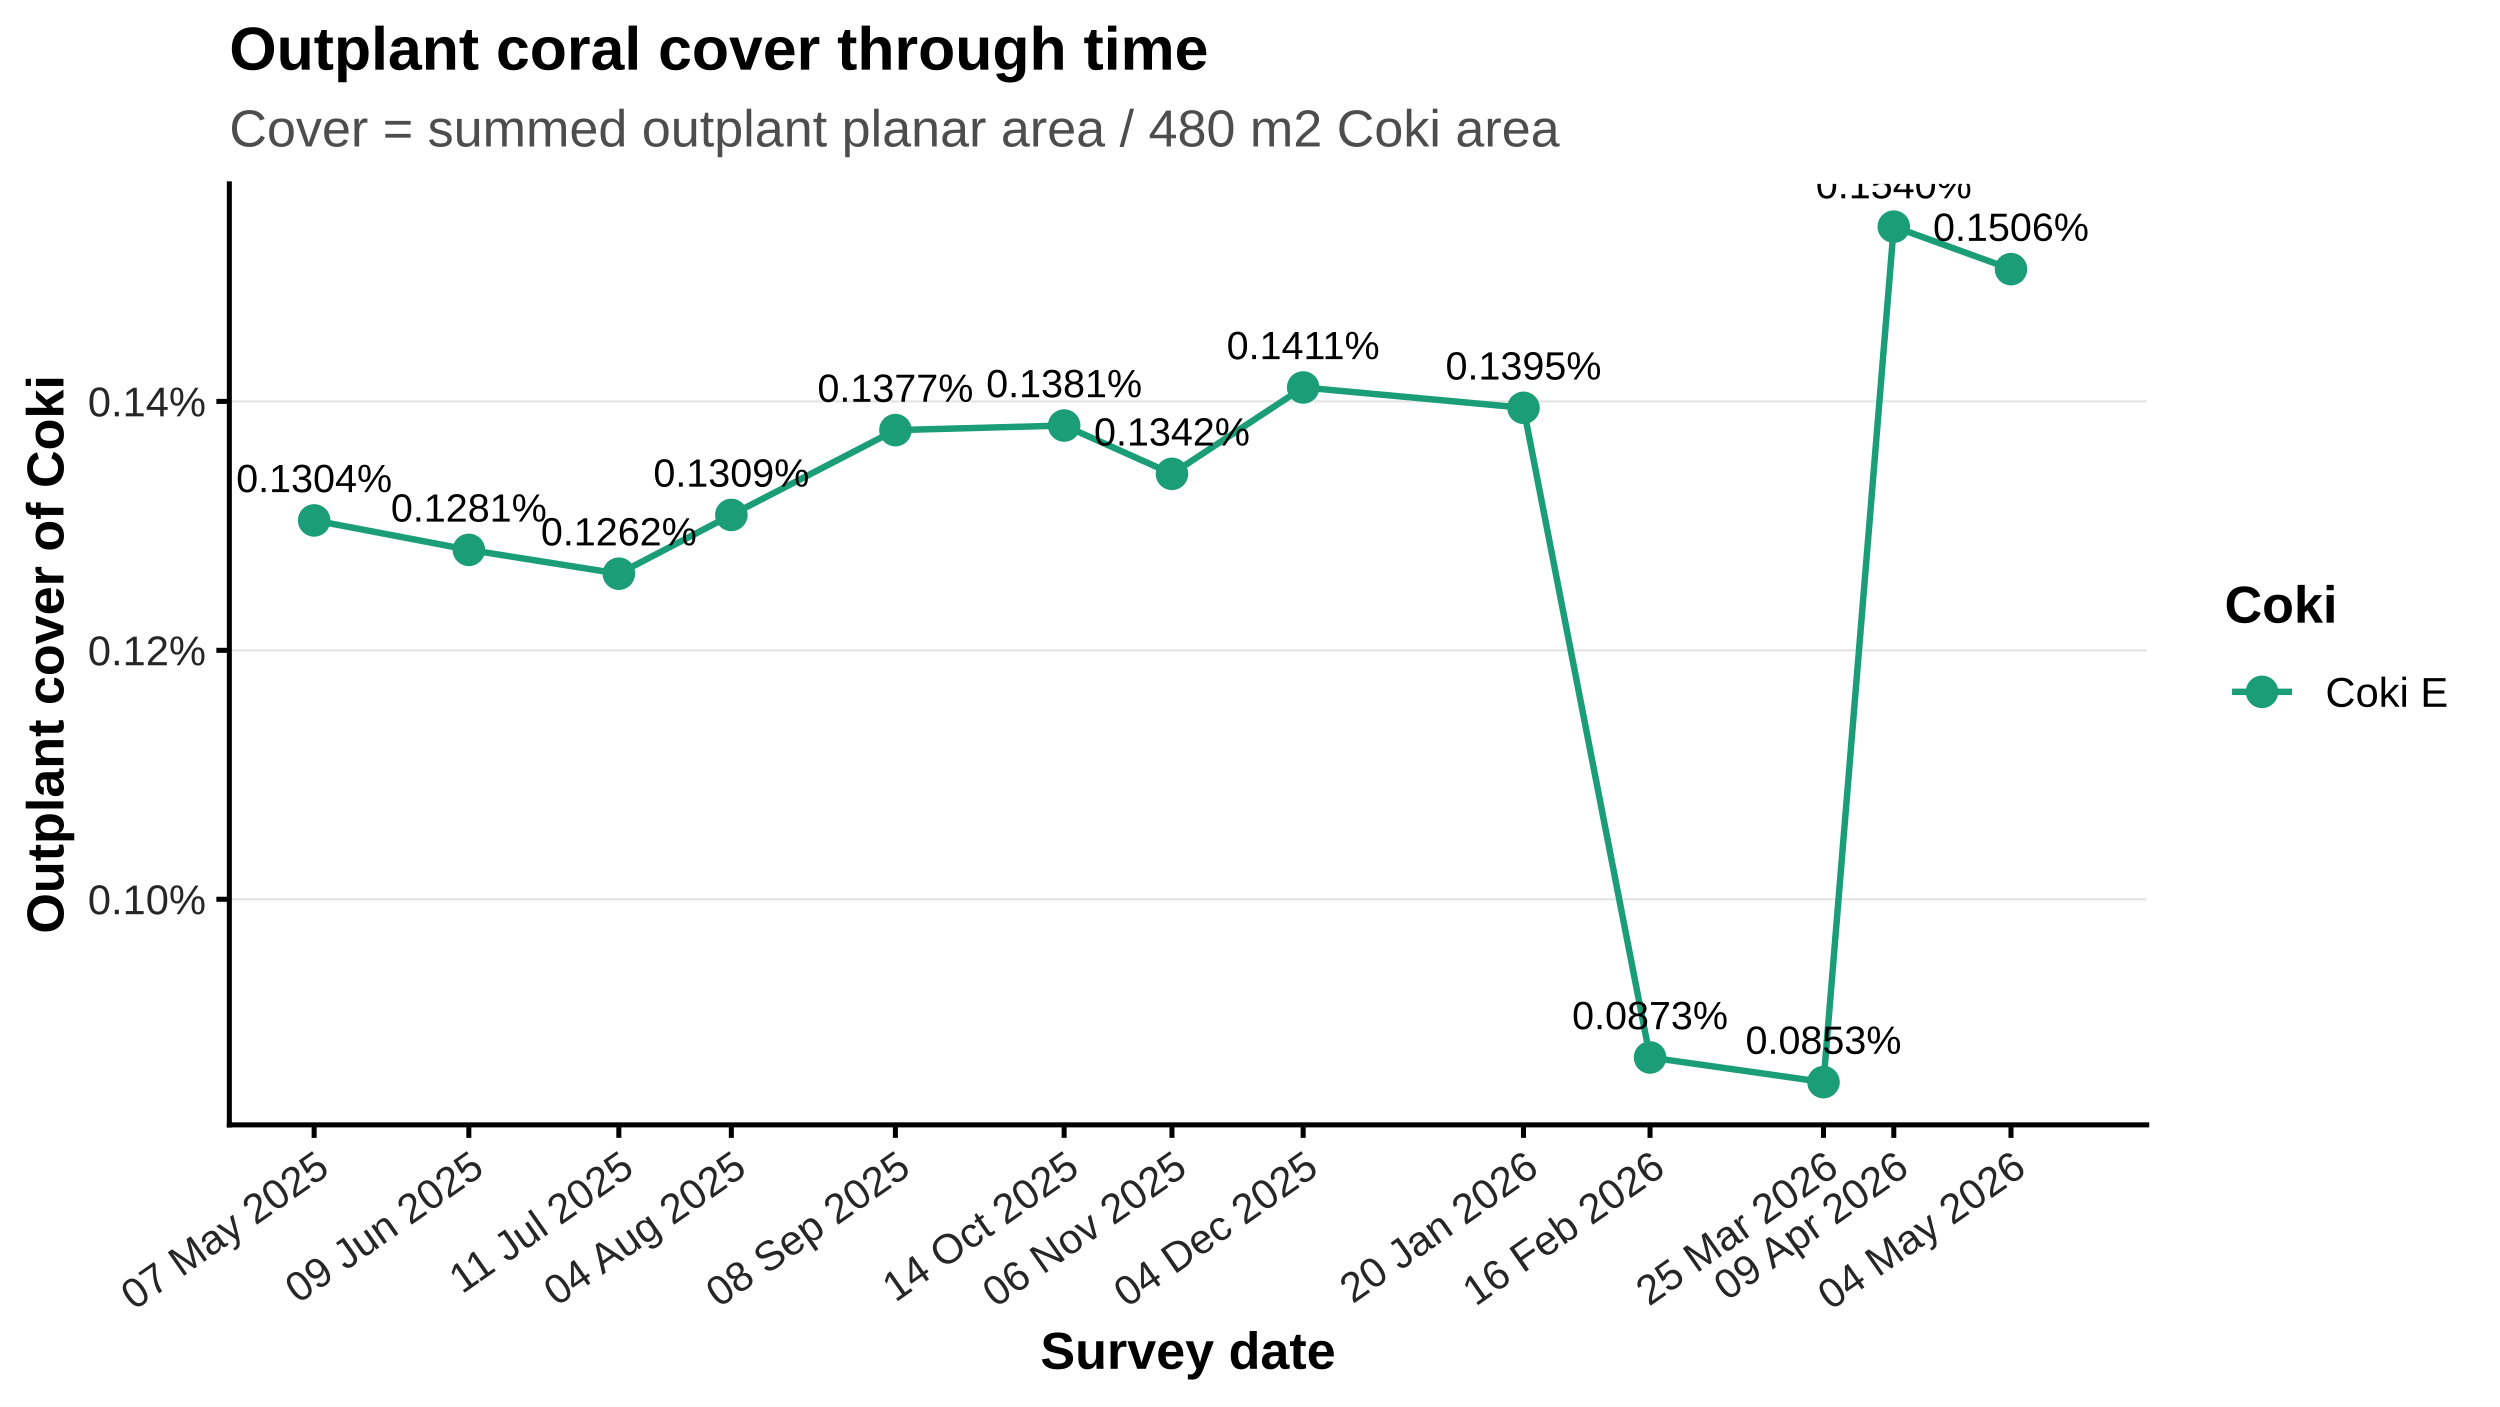
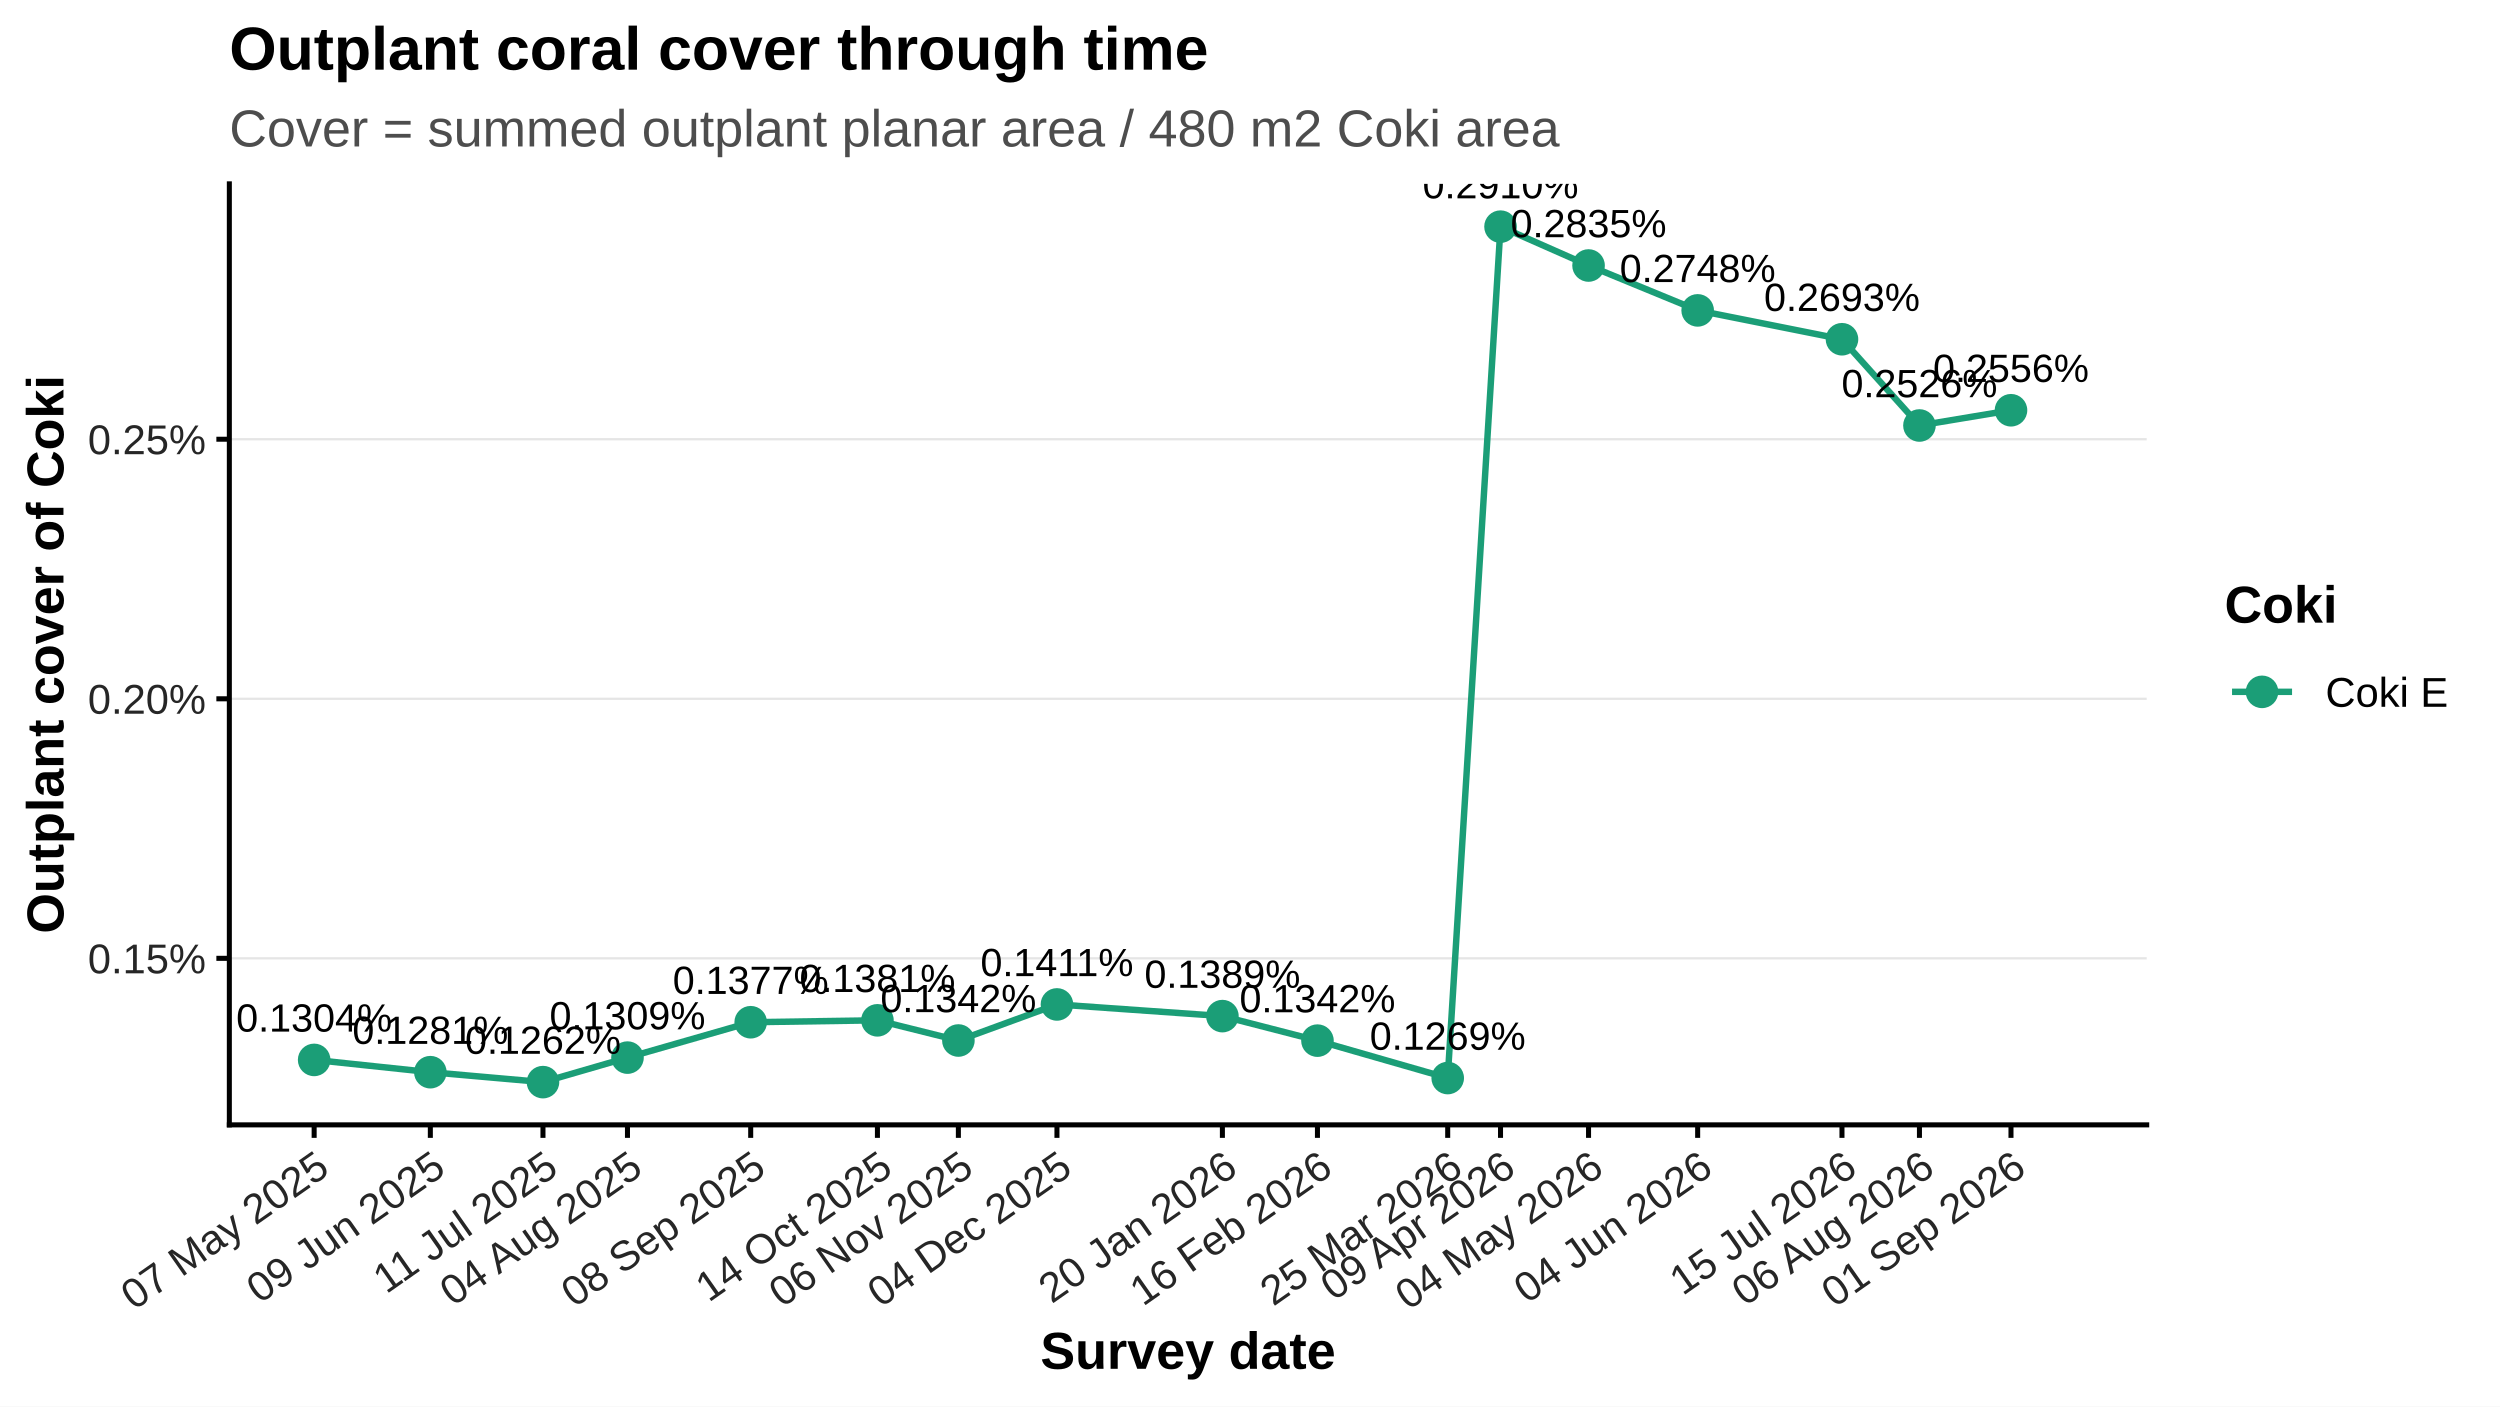
<svg xmlns="http://www.w3.org/2000/svg" class="svglite" width="576.00pt" height="324.00pt" viewBox="0 0 576.00 324.00">
  <defs>
    <style type="text/css">
    .svglite line, .svglite polyline, .svglite polygon, .svglite path, .svglite rect, .svglite circle {
      fill: none;
      stroke: #000000;
      stroke-linecap: round;
      stroke-linejoin: round;
      stroke-miterlimit: 10.00;
    }
    .svglite text {
      white-space: pre;
    }
  </style>
  </defs>
  <rect width="100%" height="100%" style="stroke: none; fill: #FFFFFF;" />
  <defs>
    <clipPath id="cpMC4wMHw1NzYuMDB8MC4wMHwzMjQuMDA=">
      <rect x="0.00" y="0.00" width="576.00" height="324.00" />
    </clipPath>
  </defs>
  <g clip-path="url(#cpMC4wMHw1NzYuMDB8MC4wMHwzMjQuMDA=)">
    <rect x="-0" y="0.00" width="576.00" height="324.00" style="stroke-width: 1.16; stroke: #FFFFFF; fill: #FFFFFF;" />
  </g>
  <defs>
    <clipPath id="cpNTIuODR8NDk0LjYwfDQyLjM2fDI1OS4xNw==">
      <rect x="52.84" y="42.36" width="441.76" height="216.81" />
    </clipPath>
  </defs>
  <g clip-path="url(#cpNTIuODR8NDk0LjYwfDQyLjM2fDI1OS4xNw==)">
    <rect x="52.84" y="42.36" width="441.76" height="216.81" style="stroke-width: 1.16; stroke: none; fill: #FFFFFF;" />
-     <polyline points="52.84,207.19 494.60,207.19 " style="stroke-width: 0.53; stroke: #E5E5E5; stroke-linecap: butt;" />
-     <polyline points="52.84,149.84 494.60,149.84 " style="stroke-width: 0.53; stroke: #E5E5E5; stroke-linecap: butt;" />
-     <polyline points="52.84,92.48 494.60,92.48 " style="stroke-width: 0.53; stroke: #E5E5E5; stroke-linecap: butt;" />
-     <polyline points="72.38,119.90 108.02,126.69 142.58,132.18 168.50,118.64 206.30,99.10 245.18,98.04 270.02,109.17 300.25,89.27 351.01,93.96 380.17,243.64 420.13,249.32 436.33,52.22 463.33,62.01 " style="stroke-width: 1.49; stroke: #1B9E77; stroke-linecap: butt;" />
-     <circle cx="72.38" cy="119.90" r="3.37" style="stroke-width: 0.77; stroke: #1B9E77; fill: #1B9E77;" />
-     <circle cx="108.02" cy="126.69" r="3.37" style="stroke-width: 0.77; stroke: #1B9E77; fill: #1B9E77;" />
-     <circle cx="142.58" cy="132.18" r="3.37" style="stroke-width: 0.77; stroke: #1B9E77; fill: #1B9E77;" />
-     <circle cx="168.50" cy="118.64" r="3.37" style="stroke-width: 0.77; stroke: #1B9E77; fill: #1B9E77;" />
-     <circle cx="206.30" cy="99.10" r="3.37" style="stroke-width: 0.77; stroke: #1B9E77; fill: #1B9E77;" />
-     <circle cx="245.18" cy="98.04" r="3.37" style="stroke-width: 0.77; stroke: #1B9E77; fill: #1B9E77;" />
-     <circle cx="270.02" cy="109.17" r="3.37" style="stroke-width: 0.77; stroke: #1B9E77; fill: #1B9E77;" />
-     <circle cx="300.25" cy="89.27" r="3.37" style="stroke-width: 0.77; stroke: #1B9E77; fill: #1B9E77;" />
-     <circle cx="351.01" cy="93.96" r="3.37" style="stroke-width: 0.77; stroke: #1B9E77; fill: #1B9E77;" />
-     <circle cx="380.17" cy="243.64" r="3.37" style="stroke-width: 0.77; stroke: #1B9E77; fill: #1B9E77;" />
-     <circle cx="420.13" cy="249.32" r="3.37" style="stroke-width: 0.77; stroke: #1B9E77; fill: #1B9E77;" />
-     <circle cx="436.33" cy="52.22" r="3.37" style="stroke-width: 0.77; stroke: #1B9E77; fill: #1B9E77;" />
-     <circle cx="463.33" cy="62.01" r="3.37" style="stroke-width: 0.77; stroke: #1B9E77; fill: #1B9E77;" />
-     <text x="72.38" y="113.38" text-anchor="middle" style="font-size: 9.10px; font-family: &quot;Arial&quot;;" textLength="35.88px" lengthAdjust="spacingAndGlyphs">0.1304%</text>
-     <text x="108.02" y="120.17" text-anchor="middle" style="font-size: 9.10px; font-family: &quot;Arial&quot;;" textLength="35.88px" lengthAdjust="spacingAndGlyphs">0.1281%</text>
-     <text x="142.58" y="125.65" text-anchor="middle" style="font-size: 9.10px; font-family: &quot;Arial&quot;;" textLength="35.88px" lengthAdjust="spacingAndGlyphs">0.1262%</text>
-     <text x="168.50" y="112.12" text-anchor="middle" style="font-size: 9.10px; font-family: &quot;Arial&quot;;" textLength="35.88px" lengthAdjust="spacingAndGlyphs">0.1309%</text>
-     <text x="206.30" y="92.58" text-anchor="middle" style="font-size: 9.10px; font-family: &quot;Arial&quot;;" textLength="35.88px" lengthAdjust="spacingAndGlyphs">0.1377%</text>
-     <text x="245.18" y="91.52" text-anchor="middle" style="font-size: 9.10px; font-family: &quot;Arial&quot;;" textLength="35.88px" lengthAdjust="spacingAndGlyphs">0.1381%</text>
-     <text x="270.02" y="102.65" text-anchor="middle" style="font-size: 9.10px; font-family: &quot;Arial&quot;;" textLength="35.88px" lengthAdjust="spacingAndGlyphs">0.1342%</text>
-     <text x="300.25" y="82.75" text-anchor="middle" style="font-size: 9.10px; font-family: &quot;Arial&quot;;" textLength="35.88px" lengthAdjust="spacingAndGlyphs">0.1411%</text>
-     <text x="351.01" y="87.44" text-anchor="middle" style="font-size: 9.10px; font-family: &quot;Arial&quot;;" textLength="35.88px" lengthAdjust="spacingAndGlyphs">0.1395%</text>
-     <text x="380.17" y="237.12" text-anchor="middle" style="font-size: 9.10px; font-family: &quot;Arial&quot;;" textLength="35.88px" lengthAdjust="spacingAndGlyphs">0.0873%</text>
-     <text x="420.13" y="242.80" text-anchor="middle" style="font-size: 9.10px; font-family: &quot;Arial&quot;;" textLength="35.88px" lengthAdjust="spacingAndGlyphs">0.0853%</text>
-     <text x="436.33" y="45.69" text-anchor="middle" style="font-size: 9.10px; font-family: &quot;Arial&quot;;" textLength="35.88px" lengthAdjust="spacingAndGlyphs">0.1540%</text>
-     <text x="463.33" y="55.49" text-anchor="middle" style="font-size: 9.10px; font-family: &quot;Arial&quot;;" textLength="35.88px" lengthAdjust="spacingAndGlyphs">0.1506%</text>
+     <polyline points="52.84,220.80 494.60,220.80 " style="stroke-width: 0.53; stroke: #E5E5E5; stroke-linecap: butt;" />
+     <polyline points="52.84,161.00 494.60,161.00 " style="stroke-width: 0.53; stroke: #E5E5E5; stroke-linecap: butt;" />
+     <polyline points="52.84,101.20 494.60,101.20 " style="stroke-width: 0.53; stroke: #E5E5E5; stroke-linecap: butt;" />
+     <polyline points="72.38,244.20 99.15,247.03 125.10,249.32 144.57,243.67 172.96,235.52 202.16,235.08 220.81,239.73 243.52,231.42 281.64,234.11 303.54,239.76 333.55,248.38 345.72,52.22 366.00,61.17 391.14,71.51 424.39,78.16 442.24,98.03 463.33,94.52 " style="stroke-width: 1.49; stroke: #1B9E77; stroke-linecap: butt;" />
+     <circle cx="72.38" cy="244.20" r="3.37" style="stroke-width: 0.77; stroke: #1B9E77; fill: #1B9E77;" />
+     <circle cx="99.15" cy="247.03" r="3.37" style="stroke-width: 0.77; stroke: #1B9E77; fill: #1B9E77;" />
+     <circle cx="125.10" cy="249.32" r="3.37" style="stroke-width: 0.77; stroke: #1B9E77; fill: #1B9E77;" />
+     <circle cx="144.57" cy="243.67" r="3.37" style="stroke-width: 0.77; stroke: #1B9E77; fill: #1B9E77;" />
+     <circle cx="172.96" cy="235.52" r="3.37" style="stroke-width: 0.77; stroke: #1B9E77; fill: #1B9E77;" />
+     <circle cx="202.16" cy="235.08" r="3.37" style="stroke-width: 0.77; stroke: #1B9E77; fill: #1B9E77;" />
+     <circle cx="220.81" cy="239.73" r="3.37" style="stroke-width: 0.77; stroke: #1B9E77; fill: #1B9E77;" />
+     <circle cx="243.52" cy="231.42" r="3.37" style="stroke-width: 0.77; stroke: #1B9E77; fill: #1B9E77;" />
+     <circle cx="281.64" cy="234.11" r="3.37" style="stroke-width: 0.77; stroke: #1B9E77; fill: #1B9E77;" />
+     <circle cx="303.54" cy="239.76" r="3.37" style="stroke-width: 0.77; stroke: #1B9E77; fill: #1B9E77;" />
+     <circle cx="333.55" cy="248.38" r="3.37" style="stroke-width: 0.77; stroke: #1B9E77; fill: #1B9E77;" />
+     <circle cx="345.72" cy="52.22" r="3.37" style="stroke-width: 0.77; stroke: #1B9E77; fill: #1B9E77;" />
+     <circle cx="366.00" cy="61.17" r="3.37" style="stroke-width: 0.77; stroke: #1B9E77; fill: #1B9E77;" />
+     <circle cx="391.14" cy="71.51" r="3.37" style="stroke-width: 0.77; stroke: #1B9E77; fill: #1B9E77;" />
+     <circle cx="424.39" cy="78.16" r="3.37" style="stroke-width: 0.77; stroke: #1B9E77; fill: #1B9E77;" />
+     <circle cx="442.24" cy="98.03" r="3.37" style="stroke-width: 0.77; stroke: #1B9E77; fill: #1B9E77;" />
+     <circle cx="463.33" cy="94.52" r="3.37" style="stroke-width: 0.77; stroke: #1B9E77; fill: #1B9E77;" />
+     <text x="72.38" y="237.68" text-anchor="middle" style="font-size: 9.10px; font-family: &quot;Arial&quot;;" textLength="35.88px" lengthAdjust="spacingAndGlyphs">0.1304%</text>
+     <text x="99.15" y="240.51" text-anchor="middle" style="font-size: 9.10px; font-family: &quot;Arial&quot;;" textLength="35.88px" lengthAdjust="spacingAndGlyphs">0.1281%</text>
+     <text x="125.10" y="242.80" text-anchor="middle" style="font-size: 9.10px; font-family: &quot;Arial&quot;;" textLength="35.88px" lengthAdjust="spacingAndGlyphs">0.1262%</text>
+     <text x="144.57" y="237.15" text-anchor="middle" style="font-size: 9.10px; font-family: &quot;Arial&quot;;" textLength="35.88px" lengthAdjust="spacingAndGlyphs">0.1309%</text>
+     <text x="172.96" y="229.00" text-anchor="middle" style="font-size: 9.10px; font-family: &quot;Arial&quot;;" textLength="35.88px" lengthAdjust="spacingAndGlyphs">0.1377%</text>
+     <text x="202.16" y="228.56" text-anchor="middle" style="font-size: 9.10px; font-family: &quot;Arial&quot;;" textLength="35.88px" lengthAdjust="spacingAndGlyphs">0.1381%</text>
+     <text x="220.81" y="233.20" text-anchor="middle" style="font-size: 9.10px; font-family: &quot;Arial&quot;;" textLength="35.88px" lengthAdjust="spacingAndGlyphs">0.1342%</text>
+     <text x="243.52" y="224.90" text-anchor="middle" style="font-size: 9.10px; font-family: &quot;Arial&quot;;" textLength="35.88px" lengthAdjust="spacingAndGlyphs">0.1411%</text>
+     <text x="281.64" y="227.59" text-anchor="middle" style="font-size: 9.10px; font-family: &quot;Arial&quot;;" textLength="35.88px" lengthAdjust="spacingAndGlyphs">0.1389%</text>
+     <text x="303.54" y="233.23" text-anchor="middle" style="font-size: 9.10px; font-family: &quot;Arial&quot;;" textLength="35.88px" lengthAdjust="spacingAndGlyphs">0.1342%</text>
+     <text x="333.55" y="241.86" text-anchor="middle" style="font-size: 9.10px; font-family: &quot;Arial&quot;;" textLength="35.88px" lengthAdjust="spacingAndGlyphs">0.1269%</text>
+     <text x="345.72" y="45.69" text-anchor="middle" style="font-size: 9.10px; font-family: &quot;Arial&quot;;" textLength="35.88px" lengthAdjust="spacingAndGlyphs">0.2910%</text>
+     <text x="366.00" y="54.65" text-anchor="middle" style="font-size: 9.10px; font-family: &quot;Arial&quot;;" textLength="35.88px" lengthAdjust="spacingAndGlyphs">0.2835%</text>
+     <text x="391.14" y="64.99" text-anchor="middle" style="font-size: 9.10px; font-family: &quot;Arial&quot;;" textLength="35.88px" lengthAdjust="spacingAndGlyphs">0.2748%</text>
+     <text x="424.39" y="71.64" text-anchor="middle" style="font-size: 9.10px; font-family: &quot;Arial&quot;;" textLength="35.88px" lengthAdjust="spacingAndGlyphs">0.2693%</text>
+     <text x="442.24" y="91.51" text-anchor="middle" style="font-size: 9.10px; font-family: &quot;Arial&quot;;" textLength="35.88px" lengthAdjust="spacingAndGlyphs">0.2526%</text>
+     <text x="463.33" y="88.00" text-anchor="middle" style="font-size: 9.10px; font-family: &quot;Arial&quot;;" textLength="35.88px" lengthAdjust="spacingAndGlyphs">0.2556%</text>
  </g>
  <g clip-path="url(#cpMC4wMHw1NzYuMDB8MC4wMHwzMjQuMDA=)">
    <polyline points="52.84,259.17 52.84,42.36 " style="stroke-width: 1.16; stroke-linecap: square;" />
-     <text x="47.46" y="210.63" text-anchor="end" style="font-size: 9.60px;fill: #262626; font-family: &quot;Arial&quot;;" textLength="27.20px" lengthAdjust="spacingAndGlyphs">0.10%</text>
-     <text x="47.46" y="153.28" text-anchor="end" style="font-size: 9.60px;fill: #262626; font-family: &quot;Arial&quot;;" textLength="27.20px" lengthAdjust="spacingAndGlyphs">0.12%</text>
-     <text x="47.46" y="95.93" text-anchor="end" style="font-size: 9.60px;fill: #262626; font-family: &quot;Arial&quot;;" textLength="27.20px" lengthAdjust="spacingAndGlyphs">0.14%</text>
-     <polyline points="49.85,207.19 52.84,207.19 " style="stroke-width: 1.16; stroke-linecap: butt;" />
-     <polyline points="49.85,149.84 52.84,149.84 " style="stroke-width: 1.16; stroke-linecap: butt;" />
-     <polyline points="49.85,92.48 52.84,92.48 " style="stroke-width: 1.16; stroke-linecap: butt;" />
+     <text x="47.46" y="224.25" text-anchor="end" style="font-size: 9.60px;fill: #262626; font-family: &quot;Arial&quot;;" textLength="27.20px" lengthAdjust="spacingAndGlyphs">0.15%</text>
+     <text x="47.46" y="164.44" text-anchor="end" style="font-size: 9.60px;fill: #262626; font-family: &quot;Arial&quot;;" textLength="27.20px" lengthAdjust="spacingAndGlyphs">0.20%</text>
+     <text x="47.46" y="104.64" text-anchor="end" style="font-size: 9.60px;fill: #262626; font-family: &quot;Arial&quot;;" textLength="27.20px" lengthAdjust="spacingAndGlyphs">0.25%</text>
+     <polyline points="49.85,220.80 52.84,220.80 " style="stroke-width: 1.16; stroke-linecap: butt;" />
+     <polyline points="49.85,161.00 52.84,161.00 " style="stroke-width: 1.16; stroke-linecap: butt;" />
+     <polyline points="49.85,101.20 52.84,101.20 " style="stroke-width: 1.16; stroke-linecap: butt;" />
    <polyline points="52.84,259.17 494.60,259.17 " style="stroke-width: 1.16; stroke-linecap: square;" />
    <polyline points="72.38,262.16 72.38,259.17 " style="stroke-width: 1.16; stroke-linecap: butt;" />
-     <polyline points="108.02,262.16 108.02,259.17 " style="stroke-width: 1.16; stroke-linecap: butt;" />
-     <polyline points="142.58,262.16 142.58,259.17 " style="stroke-width: 1.16; stroke-linecap: butt;" />
-     <polyline points="168.50,262.16 168.50,259.17 " style="stroke-width: 1.16; stroke-linecap: butt;" />
-     <polyline points="206.30,262.16 206.30,259.17 " style="stroke-width: 1.16; stroke-linecap: butt;" />
-     <polyline points="245.18,262.16 245.18,259.17 " style="stroke-width: 1.16; stroke-linecap: butt;" />
-     <polyline points="270.02,262.16 270.02,259.17 " style="stroke-width: 1.16; stroke-linecap: butt;" />
-     <polyline points="300.25,262.16 300.25,259.17 " style="stroke-width: 1.16; stroke-linecap: butt;" />
-     <polyline points="351.01,262.16 351.01,259.17 " style="stroke-width: 1.16; stroke-linecap: butt;" />
-     <polyline points="380.17,262.16 380.17,259.17 " style="stroke-width: 1.16; stroke-linecap: butt;" />
-     <polyline points="420.13,262.16 420.13,259.17 " style="stroke-width: 1.16; stroke-linecap: butt;" />
-     <polyline points="436.33,262.16 436.33,259.17 " style="stroke-width: 1.16; stroke-linecap: butt;" />
+     <polyline points="99.15,262.16 99.15,259.17 " style="stroke-width: 1.16; stroke-linecap: butt;" />
+     <polyline points="125.10,262.16 125.10,259.17 " style="stroke-width: 1.16; stroke-linecap: butt;" />
+     <polyline points="144.57,262.16 144.57,259.17 " style="stroke-width: 1.16; stroke-linecap: butt;" />
+     <polyline points="172.96,262.16 172.96,259.17 " style="stroke-width: 1.16; stroke-linecap: butt;" />
+     <polyline points="202.16,262.16 202.16,259.17 " style="stroke-width: 1.16; stroke-linecap: butt;" />
+     <polyline points="220.81,262.16 220.81,259.17 " style="stroke-width: 1.16; stroke-linecap: butt;" />
+     <polyline points="243.52,262.16 243.52,259.17 " style="stroke-width: 1.16; stroke-linecap: butt;" />
+     <polyline points="281.64,262.16 281.64,259.17 " style="stroke-width: 1.16; stroke-linecap: butt;" />
+     <polyline points="303.54,262.16 303.54,259.17 " style="stroke-width: 1.16; stroke-linecap: butt;" />
+     <polyline points="333.55,262.16 333.55,259.17 " style="stroke-width: 1.16; stroke-linecap: butt;" />
+     <polyline points="345.72,262.16 345.72,259.17 " style="stroke-width: 1.16; stroke-linecap: butt;" />
+     <polyline points="366.00,262.16 366.00,259.17 " style="stroke-width: 1.16; stroke-linecap: butt;" />
+     <polyline points="391.14,262.16 391.14,259.17 " style="stroke-width: 1.16; stroke-linecap: butt;" />
+     <polyline points="424.39,262.16 424.39,259.17 " style="stroke-width: 1.16; stroke-linecap: butt;" />
+     <polyline points="442.24,262.16 442.24,259.17 " style="stroke-width: 1.16; stroke-linecap: butt;" />
    <polyline points="463.33,262.16 463.33,259.17 " style="stroke-width: 1.16; stroke-linecap: butt;" />
    <text transform="translate(76.33,270.19) rotate(-35)" text-anchor="end" style="font-size: 9.60px;fill: #262626; font-family: &quot;Arial&quot;;" textLength="55.46px" lengthAdjust="spacingAndGlyphs">07 May 2025</text>
-     <text transform="translate(111.97,270.19) rotate(-35)" text-anchor="end" style="font-size: 9.60px;fill: #262626; font-family: &quot;Arial&quot;;" textLength="52.80px" lengthAdjust="spacingAndGlyphs">09 Jun 2025</text>
-     <text transform="translate(146.53,270.19) rotate(-35)" text-anchor="end" style="font-size: 9.60px;fill: #262626; font-family: &quot;Arial&quot;;" textLength="49.60px" lengthAdjust="spacingAndGlyphs">11 Jul 2025</text>
-     <text transform="translate(172.45,270.19) rotate(-35)" text-anchor="end" style="font-size: 9.60px;fill: #262626; font-family: &quot;Arial&quot;;" textLength="54.41px" lengthAdjust="spacingAndGlyphs">04 Aug 2025</text>
-     <text transform="translate(210.25,270.19) rotate(-35)" text-anchor="end" style="font-size: 9.60px;fill: #262626; font-family: &quot;Arial&quot;;" textLength="54.41px" lengthAdjust="spacingAndGlyphs">08 Sep 2025</text>
-     <text transform="translate(249.12,270.19) rotate(-35)" text-anchor="end" style="font-size: 9.60px;fill: #262626; font-family: &quot;Arial&quot;;" textLength="52.26px" lengthAdjust="spacingAndGlyphs">14 Oct 2025</text>
-     <text transform="translate(273.96,270.19) rotate(-35)" text-anchor="end" style="font-size: 9.60px;fill: #262626; font-family: &quot;Arial&quot;;" textLength="54.40px" lengthAdjust="spacingAndGlyphs">06 Nov 2025</text>
-     <text transform="translate(304.20,270.19) rotate(-35)" text-anchor="end" style="font-size: 9.60px;fill: #262626; font-family: &quot;Arial&quot;;" textLength="54.40px" lengthAdjust="spacingAndGlyphs">04 Dec 2025</text>
-     <text transform="translate(354.96,270.19) rotate(-35)" text-anchor="end" style="font-size: 9.60px;fill: #262626; font-family: &quot;Arial&quot;;" textLength="52.80px" lengthAdjust="spacingAndGlyphs">20 Jan 2026</text>
-     <text transform="translate(384.12,270.19) rotate(-35)" text-anchor="end" style="font-size: 9.60px;fill: #262626; font-family: &quot;Arial&quot;;" textLength="53.87px" lengthAdjust="spacingAndGlyphs">16 Feb 2026</text>
-     <text transform="translate(424.08,270.19) rotate(-35)" text-anchor="end" style="font-size: 9.60px;fill: #262626; font-family: &quot;Arial&quot;;" textLength="53.86px" lengthAdjust="spacingAndGlyphs">25 Mar 2026</text>
-     <text transform="translate(440.28,270.19) rotate(-35)" text-anchor="end" style="font-size: 9.60px;fill: #262626; font-family: &quot;Arial&quot;;" textLength="52.27px" lengthAdjust="spacingAndGlyphs">09 Apr 2026</text>
-     <text transform="translate(467.27,270.19) rotate(-35)" text-anchor="end" style="font-size: 9.60px;fill: #262626; font-family: &quot;Arial&quot;;" textLength="55.46px" lengthAdjust="spacingAndGlyphs">04 May 2026</text>
+     <text transform="translate(103.10,270.19) rotate(-35)" text-anchor="end" style="font-size: 9.60px;fill: #262626; font-family: &quot;Arial&quot;;" textLength="52.80px" lengthAdjust="spacingAndGlyphs">09 Jun 2025</text>
+     <text transform="translate(129.05,270.19) rotate(-35)" text-anchor="end" style="font-size: 9.60px;fill: #262626; font-family: &quot;Arial&quot;;" textLength="49.60px" lengthAdjust="spacingAndGlyphs">11 Jul 2025</text>
+     <text transform="translate(148.52,270.19) rotate(-35)" text-anchor="end" style="font-size: 9.60px;fill: #262626; font-family: &quot;Arial&quot;;" textLength="54.41px" lengthAdjust="spacingAndGlyphs">04 Aug 2025</text>
+     <text transform="translate(176.91,270.19) rotate(-35)" text-anchor="end" style="font-size: 9.60px;fill: #262626; font-family: &quot;Arial&quot;;" textLength="54.41px" lengthAdjust="spacingAndGlyphs">08 Sep 2025</text>
+     <text transform="translate(206.11,270.19) rotate(-35)" text-anchor="end" style="font-size: 9.60px;fill: #262626; font-family: &quot;Arial&quot;;" textLength="52.26px" lengthAdjust="spacingAndGlyphs">14 Oct 2025</text>
+     <text transform="translate(224.76,270.19) rotate(-35)" text-anchor="end" style="font-size: 9.60px;fill: #262626; font-family: &quot;Arial&quot;;" textLength="54.40px" lengthAdjust="spacingAndGlyphs">06 Nov 2025</text>
+     <text transform="translate(247.47,270.19) rotate(-35)" text-anchor="end" style="font-size: 9.60px;fill: #262626; font-family: &quot;Arial&quot;;" textLength="54.40px" lengthAdjust="spacingAndGlyphs">04 Dec 2025</text>
+     <text transform="translate(285.59,270.19) rotate(-35)" text-anchor="end" style="font-size: 9.60px;fill: #262626; font-family: &quot;Arial&quot;;" textLength="52.80px" lengthAdjust="spacingAndGlyphs">20 Jan 2026</text>
+     <text transform="translate(307.49,270.19) rotate(-35)" text-anchor="end" style="font-size: 9.60px;fill: #262626; font-family: &quot;Arial&quot;;" textLength="53.87px" lengthAdjust="spacingAndGlyphs">16 Feb 2026</text>
+     <text transform="translate(337.50,270.19) rotate(-35)" text-anchor="end" style="font-size: 9.60px;fill: #262626; font-family: &quot;Arial&quot;;" textLength="53.86px" lengthAdjust="spacingAndGlyphs">25 Mar 2026</text>
+     <text transform="translate(349.67,270.19) rotate(-35)" text-anchor="end" style="font-size: 9.60px;fill: #262626; font-family: &quot;Arial&quot;;" textLength="52.27px" lengthAdjust="spacingAndGlyphs">09 Apr 2026</text>
+     <text transform="translate(369.94,270.19) rotate(-35)" text-anchor="end" style="font-size: 9.60px;fill: #262626; font-family: &quot;Arial&quot;;" textLength="55.46px" lengthAdjust="spacingAndGlyphs">04 May 2026</text>
+     <text transform="translate(395.09,270.19) rotate(-35)" text-anchor="end" style="font-size: 9.60px;fill: #262626; font-family: &quot;Arial&quot;;" textLength="52.80px" lengthAdjust="spacingAndGlyphs">04 Jun 2026</text>
+     <text transform="translate(428.34,270.19) rotate(-35)" text-anchor="end" style="font-size: 9.60px;fill: #262626; font-family: &quot;Arial&quot;;" textLength="49.60px" lengthAdjust="spacingAndGlyphs">15 Jul 2026</text>
+     <text transform="translate(446.19,270.19) rotate(-35)" text-anchor="end" style="font-size: 9.60px;fill: #262626; font-family: &quot;Arial&quot;;" textLength="54.41px" lengthAdjust="spacingAndGlyphs">06 Aug 2026</text>
+     <text transform="translate(467.27,270.19) rotate(-35)" text-anchor="end" style="font-size: 9.60px;fill: #262626; font-family: &quot;Arial&quot;;" textLength="54.41px" lengthAdjust="spacingAndGlyphs">01 Sep 2026</text>
    <text x="273.72" y="315.37" text-anchor="middle" style="font-size: 12.00px; font-weight: bold; font-family: &quot;Arial&quot;;" textLength="68.04px" lengthAdjust="spacingAndGlyphs">Survey date</text>
    <text transform="translate(14.62,150.77) rotate(-90)" text-anchor="middle" style="font-size: 12.00px; font-weight: bold; font-family: &quot;Arial&quot;;" textLength="128.69px" lengthAdjust="spacingAndGlyphs">Outplant cover of Coki</text>
    <rect x="506.56" y="127.52" width="63.47" height="46.50" style="stroke-width: 1.16; stroke: none; fill: #FFFFFF;" />
    <text x="512.53" y="143.46" style="font-size: 12.00px; font-weight: bold; font-family: &quot;Arial&quot;;" textLength="26.01px" lengthAdjust="spacingAndGlyphs">Coki</text>
    <rect x="512.53" y="150.76" width="17.28" height="17.28" style="stroke-width: 1.16; stroke: none; fill: #FFFFFF;" />
    <line x1="514.26" y1="159.40" x2="528.09" y2="159.40" style="stroke-width: 1.49; stroke: #1B9E77; stroke-linecap: butt;" />
    <circle cx="521.17" cy="159.40" r="3.37" style="stroke-width: 0.77; stroke: #1B9E77; fill: #1B9E77;" />
    <text x="535.79" y="162.84" style="font-size: 9.60px; font-family: &quot;Arial&quot;;" textLength="28.25px" lengthAdjust="spacingAndGlyphs">Coki E</text>
    <text x="52.84" y="33.74" style="font-size: 12.00px;fill: #4D4D4D; font-family: &quot;Arial&quot;;" textLength="306.49px" lengthAdjust="spacingAndGlyphs">Cover = summed outplant planar area / 480 m2 Coki area</text>
    <text x="52.84" y="16.05" style="font-size: 14.00px; font-weight: bold; font-family: &quot;Arial&quot;;" textLength="225.48px" lengthAdjust="spacingAndGlyphs">Outplant coral cover through time</text>
  </g>
</svg>
